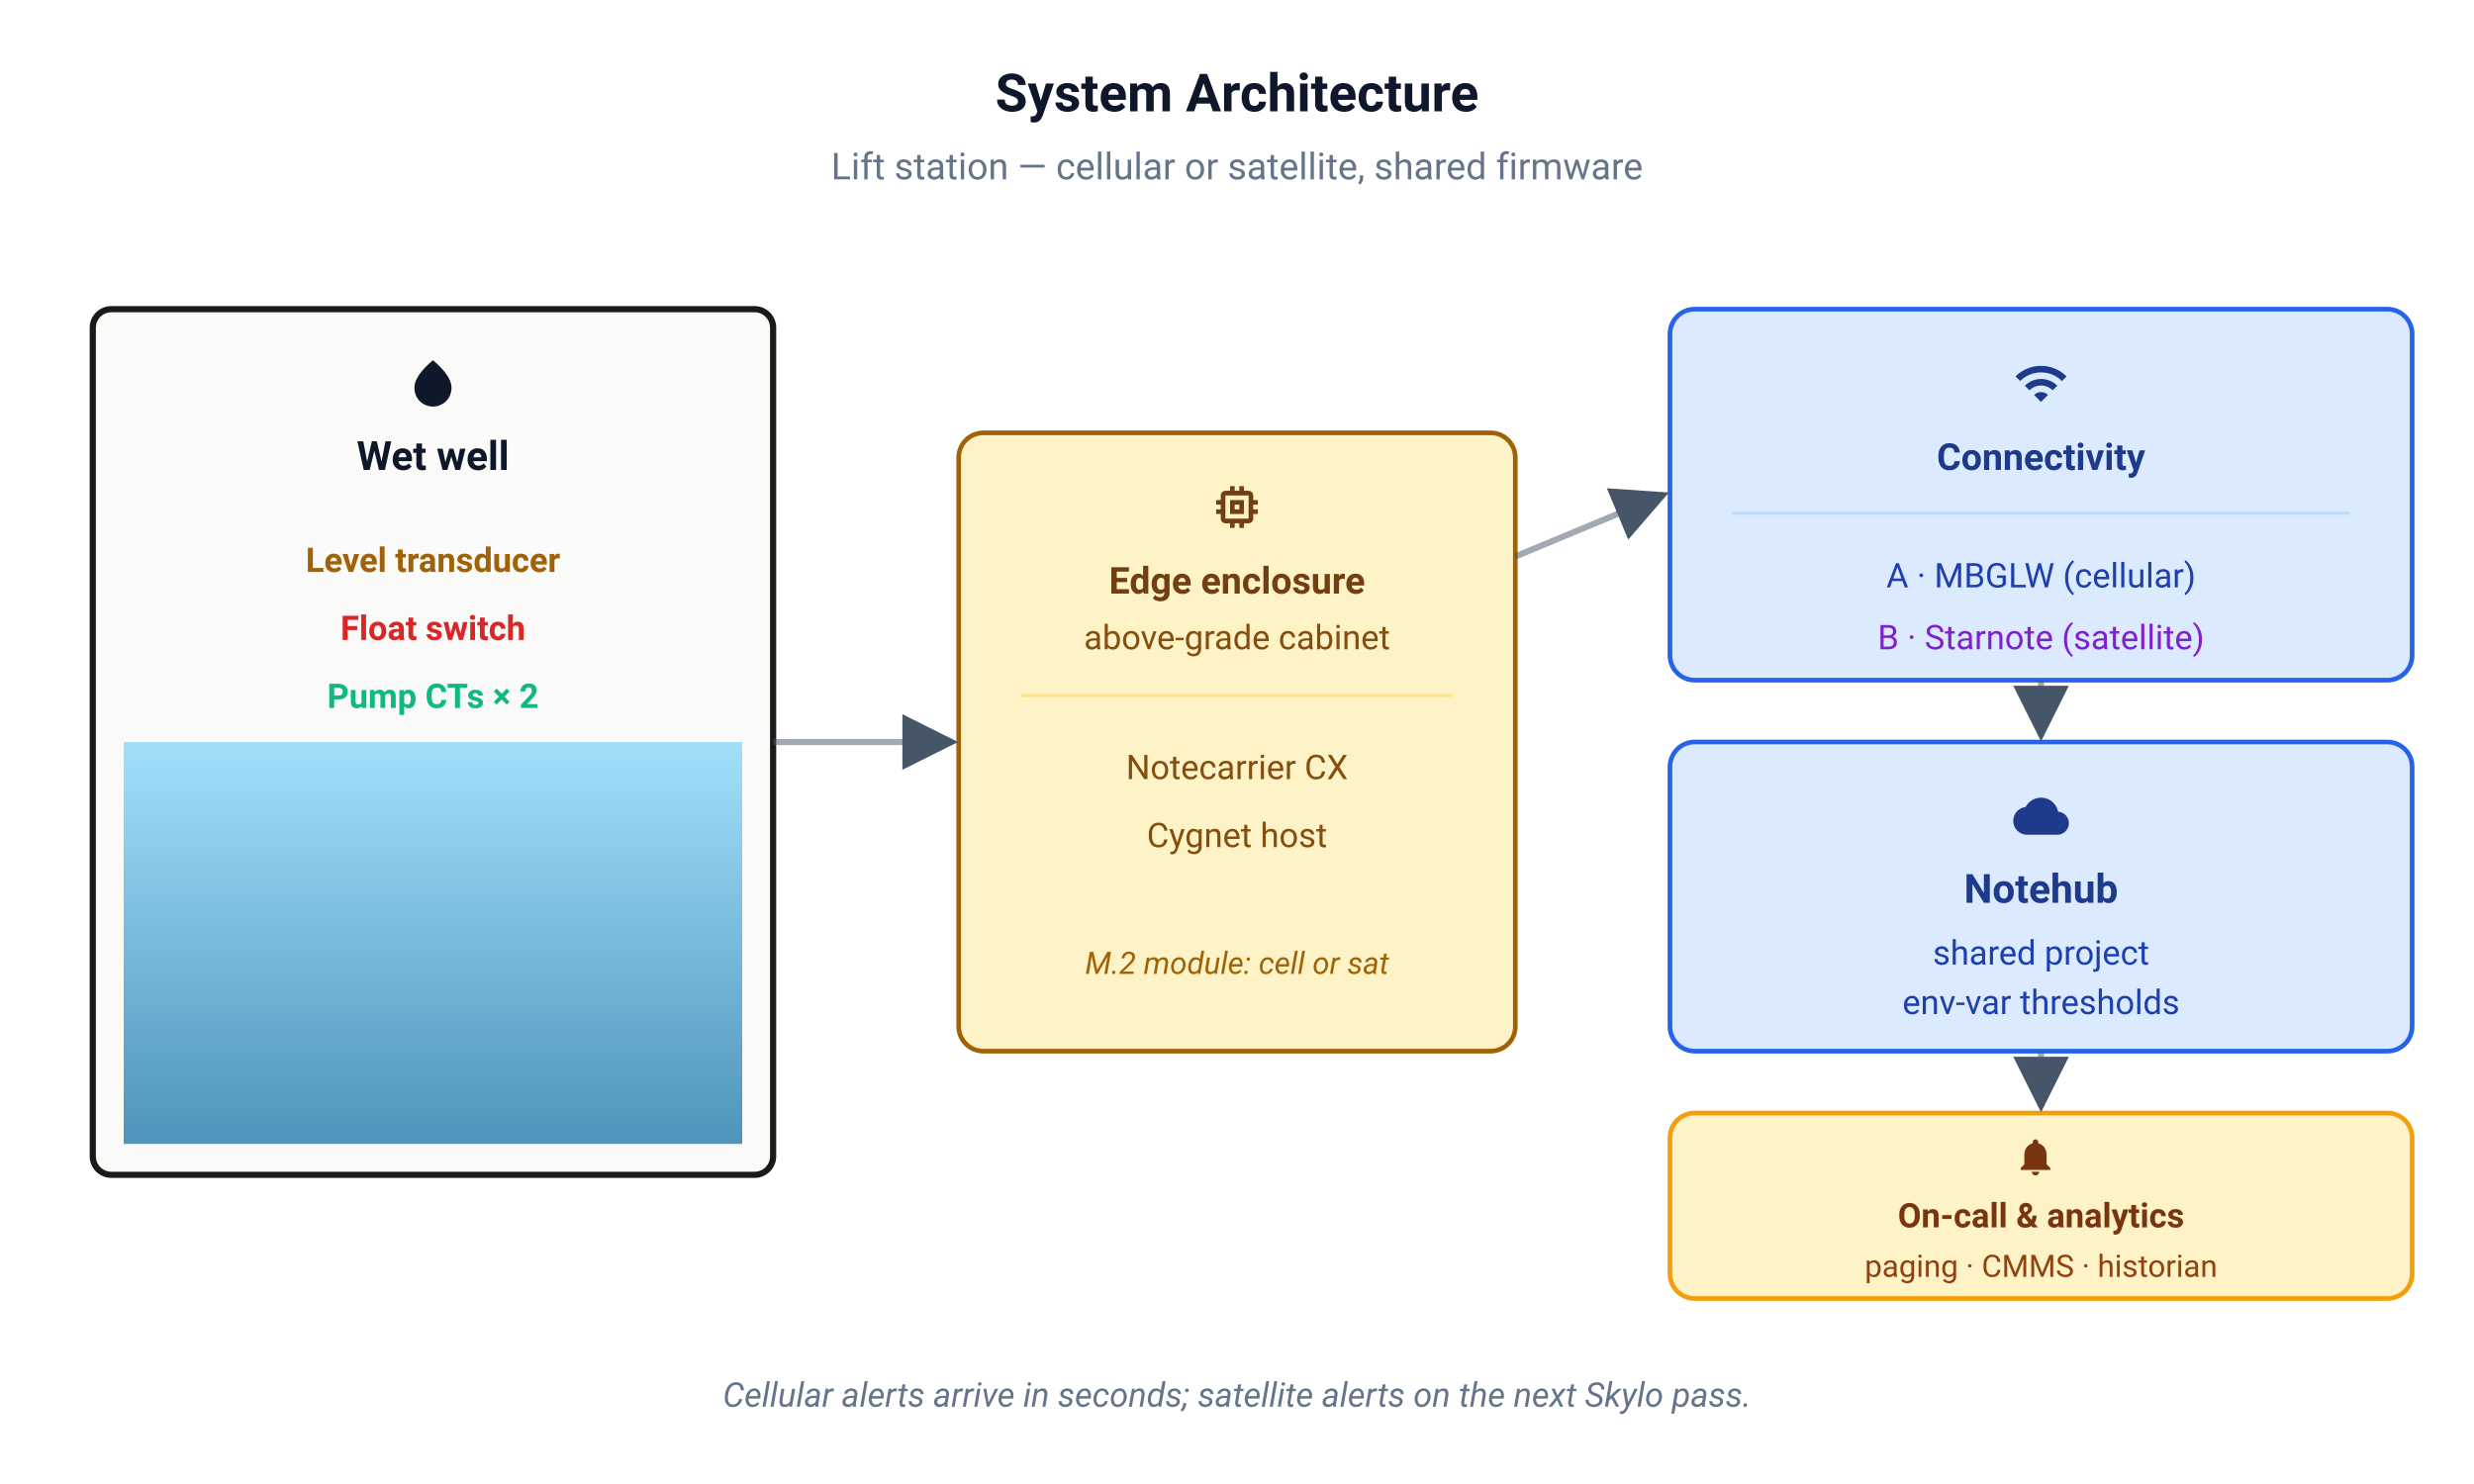
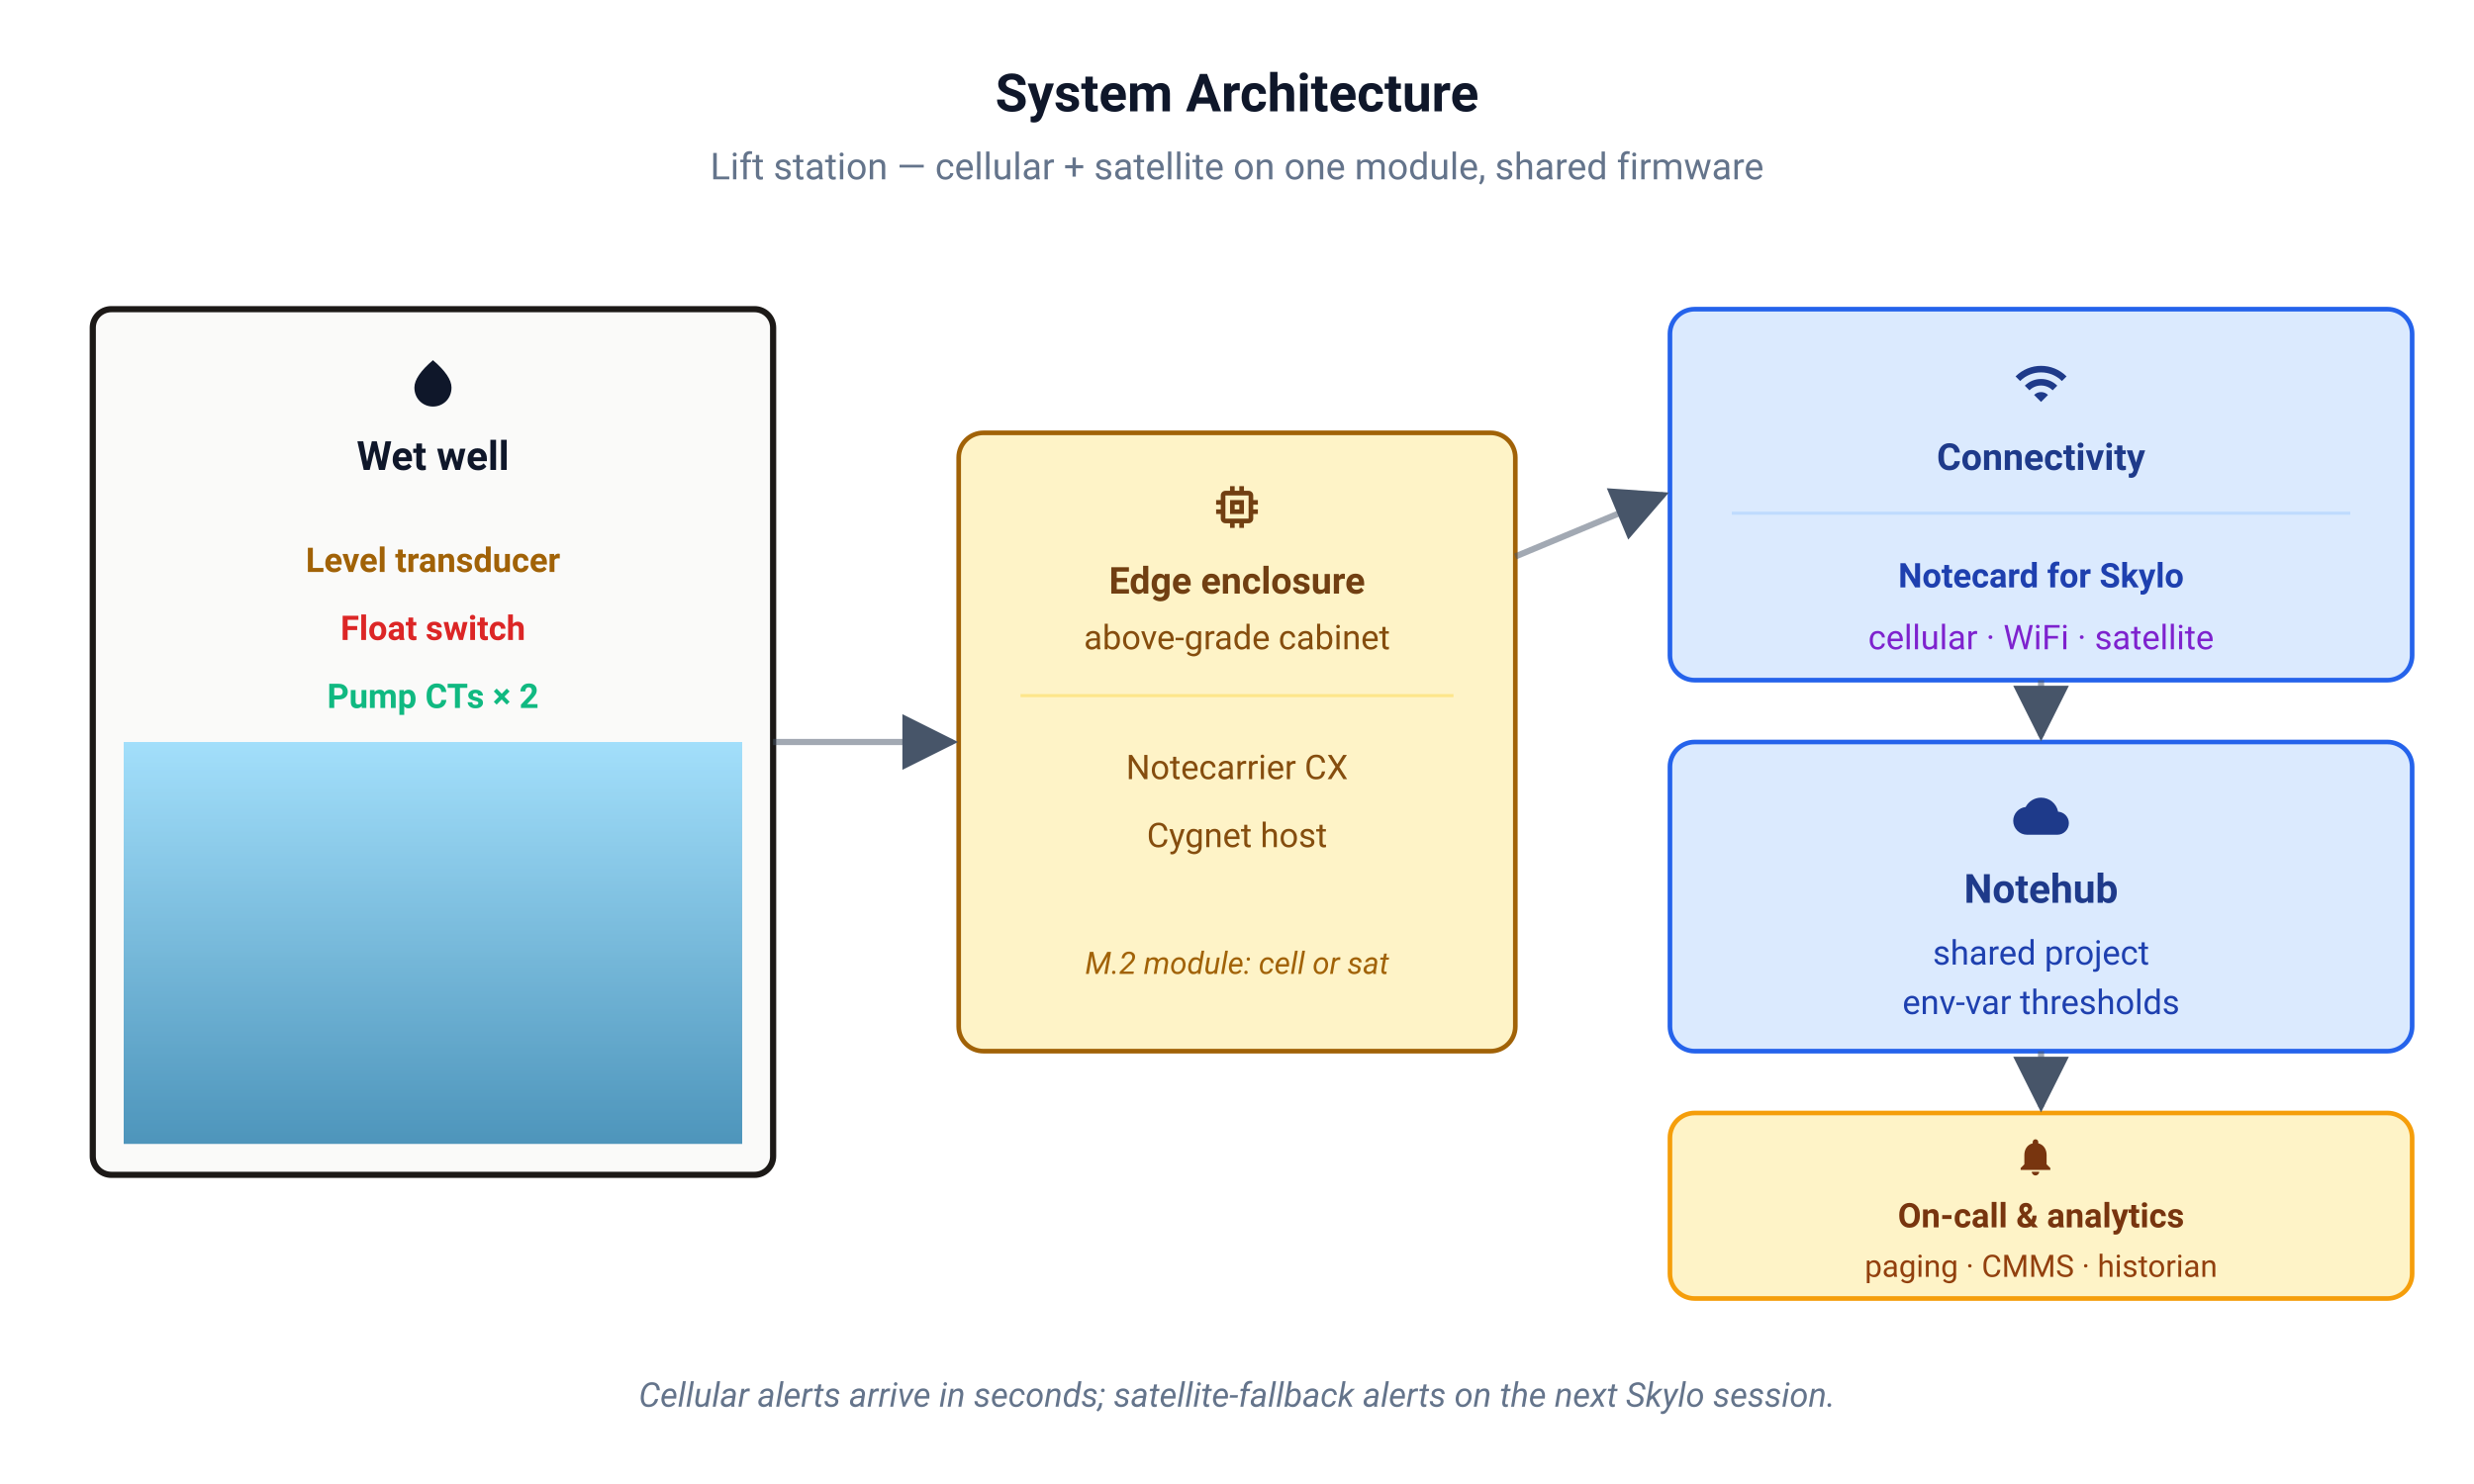
<svg xmlns="http://www.w3.org/2000/svg" viewBox="0 0 800 480" width="800" font-family="-apple-system,BlinkMacSystemFont,'Segoe UI',Roboto,sans-serif">
  <defs>
    <marker id="ar-gray" viewBox="0 0 10 10" refX="9" refY="5" markerWidth="9" markerHeight="9" orient="auto-start-reverse">
      <path d="M0,0 L10,5 L0,10 z" fill="#475569" />
    </marker>
    <linearGradient id="water" x1="0" x2="0" y1="0" y2="1">
      <stop offset="0%" stop-color="#7dd3fc" />
      <stop offset="100%" stop-color="#0369a1" />
    </linearGradient>
  </defs>
  <rect width="800" height="480" fill="#ffffff" />
  <text x="400" y="36" text-anchor="middle" font-size="17" font-weight="700" fill="#0f172a">System Architecture</text>
-   <text x="400" y="58" text-anchor="middle" font-size="12" fill="#64748b">Lift station — cellular or satellite, shared firmware</text>
+   <text x="400" y="58" text-anchor="middle" font-size="12" fill="#64748b">Lift station — cellular + satellite on one module, shared firmware</text>
  <rect x="30" y="100" width="220" height="280" rx="6" fill="#fafaf9" stroke="#1c1917" stroke-width="2" />
  <g transform="translate(131,115) scale(0.75)" fill="#0f172a">
    <path d="M12 2c-5.33 4.55-8 8.48-8 11.8 0 4.98 3.8 8.2 8 8.2s8-3.22 8-8.2c0-3.32-2.67-7.25-8-11.8z" />
  </g>
  <text x="140" y="152" text-anchor="middle" font-size="13" font-weight="700" fill="#0f172a">Wet well</text>
  <rect x="40" y="240" width="200" height="130" fill="url(#water)" opacity="0.7" />
  <g font-size="11">
    <text x="140" y="185" text-anchor="middle" font-weight="600" fill="#a16207">Level transducer</text>
    <text x="140" y="207" text-anchor="middle" font-weight="600" fill="#dc2626">Float switch</text>
    <text x="140" y="229" text-anchor="middle" font-weight="600" fill="#10b981">Pump CTs × 2</text>
  </g>
  <rect x="310" y="140" width="180" height="200" rx="8" fill="#fef3c7" stroke="#a16207" stroke-width="1.5" />
  <g transform="translate(391,155) scale(0.75)" fill="#713f12">
    <path d="M15 9H9v6h6V9zm-2 4h-2v-2h2v2zm8-2V9h-2V7c0-1.1-.9-2-2-2h-2V3h-2v2h-2V3H9v2H7c-1.1 0-2 .9-2 2v2H3v2h2v2H3v2h2v2c0 1.1.9 2 2 2h2v2h2v-2h2v2h2v-2h2c1.1 0 2-.9 2-2v-2h2v-2h-2v-2h2zm-4 6H7V7h10v10z" />
  </g>
  <text x="400" y="192" text-anchor="middle" font-size="12" font-weight="700" fill="#713f12">Edge enclosure</text>
  <text x="400" y="210" text-anchor="middle" font-size="11" fill="#854d0e">above-grade cabinet</text>
  <line x1="330" y1="225" x2="470" y2="225" stroke="#fde68a" />
  <g font-size="11" fill="#854d0e">
    <text x="400" y="252" text-anchor="middle">Notecarrier CX</text>
    <text x="400" y="274" text-anchor="middle">Cygnet host</text>
  </g>
  <text x="400" y="315" text-anchor="middle" font-size="10" fill="#a16207" font-style="italic">M.2 module: cell or sat</text>
  <rect x="540" y="100" width="240" height="120" rx="8" fill="#dbeafe" stroke="#2563eb" stroke-width="1.5" />
  <g transform="translate(651,115) scale(0.75)" fill="#1e3a8a">
    <path d="M1 9l2 2c4.97-4.97 13.03-4.97 18 0l2-2C16.93 2.93 7.08 2.93 1 9zm8 8l3 3 3-3c-1.65-1.66-4.34-1.66-6 0zm-4-4l2 2c2.76-2.76 7.24-2.76 10 0l2-2C15.14 9.14 8.87 9.14 5 13z" />
  </g>
  <text x="660" y="152" text-anchor="middle" font-size="12" font-weight="700" fill="#1e3a8a">Connectivity</text>
  <line x1="560" y1="166" x2="760" y2="166" stroke="#bfdbfe" />
-   <text x="660" y="190" text-anchor="middle" font-size="11" fill="#1e40af">A · MBGLW (cellular)</text>
-   <text x="660" y="210" text-anchor="middle" font-size="11" fill="#7e22ce">B · Starnote (satellite)</text>
+   <text x="660" y="190" text-anchor="middle" font-size="11" font-weight="700" fill="#1e40af">Notecard for Skylo</text>
+   <text x="660" y="210" text-anchor="middle" font-size="11" fill="#7e22ce">cellular · WiFi · satellite</text>
  <rect x="540" y="240" width="240" height="100" rx="8" fill="#dbeafe" stroke="#2563eb" stroke-width="1.5" />
  <g transform="translate(651,255) scale(0.75)" fill="#1e3a8a">
    <path d="M19.35 10.04C18.67 6.59 15.64 4 12 4 9.11 4 6.6 5.64 5.35 8.04 2.34 8.36 0 10.91 0 14c0 3.31 2.69 6 6 6h13c2.76 0 5-2.24 5-5 0-2.64-2.05-4.78-4.65-4.96z" />
  </g>
  <text x="660" y="292" text-anchor="middle" font-size="13" font-weight="700" fill="#1e3a8a">Notehub</text>
  <text x="660" y="312" text-anchor="middle" font-size="11" fill="#1e40af">shared project</text>
  <text x="660" y="328" text-anchor="middle" font-size="11" fill="#1e40af">env-var thresholds</text>
  <rect x="540" y="360" width="240" height="60" rx="8" fill="#fef3c7" stroke="#f59e0b" stroke-width="1.5" />
  <g transform="translate(651,367) scale(0.6)" fill="#78350f">
    <path d="M12 22c1.1 0 2-.9 2-2h-4c0 1.1.89 2 2 2zm6-6v-5c0-3.07-1.63-5.64-4.5-6.32V4c0-.83-.67-1.5-1.5-1.5s-1.5.67-1.5 1.5v.68C7.64 5.36 6 7.92 6 11v5l-2 2v1h16v-1l-2-2z" />
  </g>
  <text x="660" y="397" text-anchor="middle" font-size="11" font-weight="700" fill="#78350f">On-call &amp; analytics</text>
  <text x="660" y="413" text-anchor="middle" font-size="10" fill="#92400e">paging · CMMS · historian</text>
  <line x1="250" y1="240" x2="308" y2="240" stroke="#475569" stroke-opacity="0.5" stroke-width="2" marker-end="url(#ar-gray)" />
  <line x1="490" y1="180" x2="538" y2="160" stroke="#475569" stroke-opacity="0.5" stroke-width="2" marker-end="url(#ar-gray)" />
  <line x1="660" y1="220" x2="660" y2="238" stroke="#475569" stroke-opacity="0.5" stroke-width="2" marker-end="url(#ar-gray)" />
  <line x1="660" y1="340" x2="660" y2="358" stroke="#475569" stroke-opacity="0.5" stroke-width="2" marker-end="url(#ar-gray)" />
-   <text x="400" y="455" text-anchor="middle" font-size="11" fill="#64748b" font-style="italic">Cellular alerts arrive in seconds; satellite alerts on the next Skylo pass.</text>
+   <text x="400" y="455" text-anchor="middle" font-size="11" fill="#64748b" font-style="italic">Cellular alerts arrive in seconds; satellite-fallback alerts on the next Skylo session.</text>
</svg>
